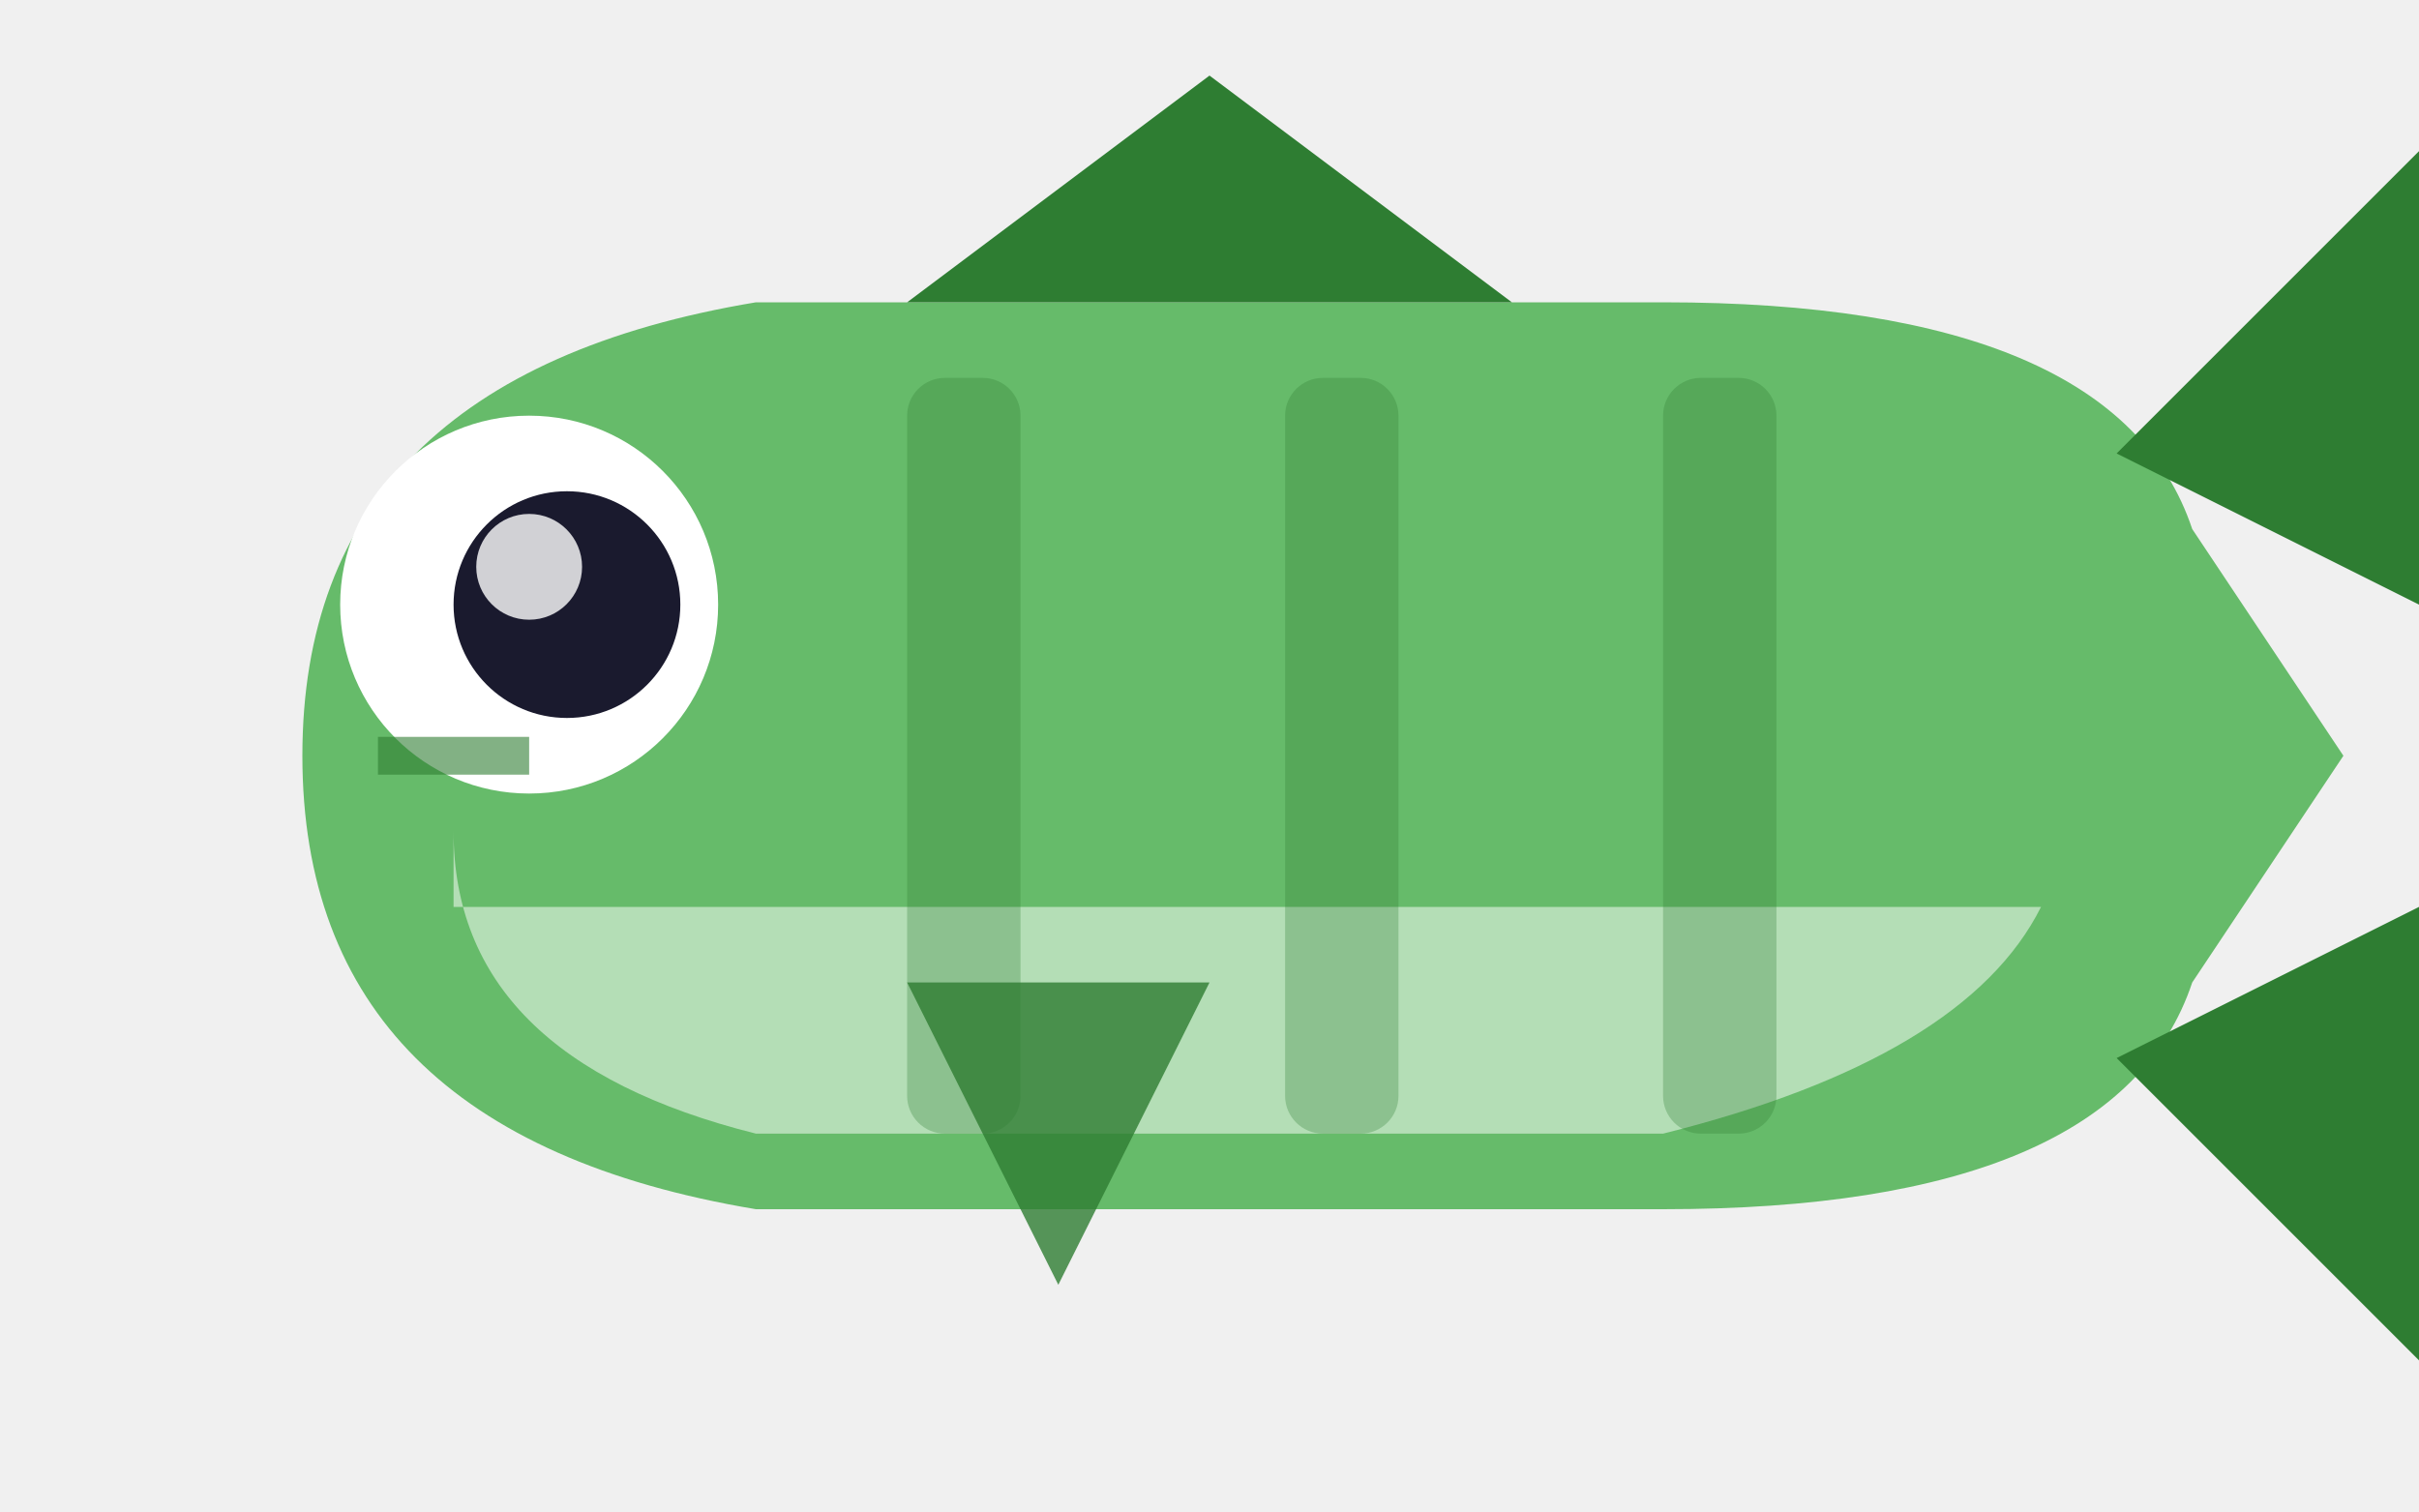
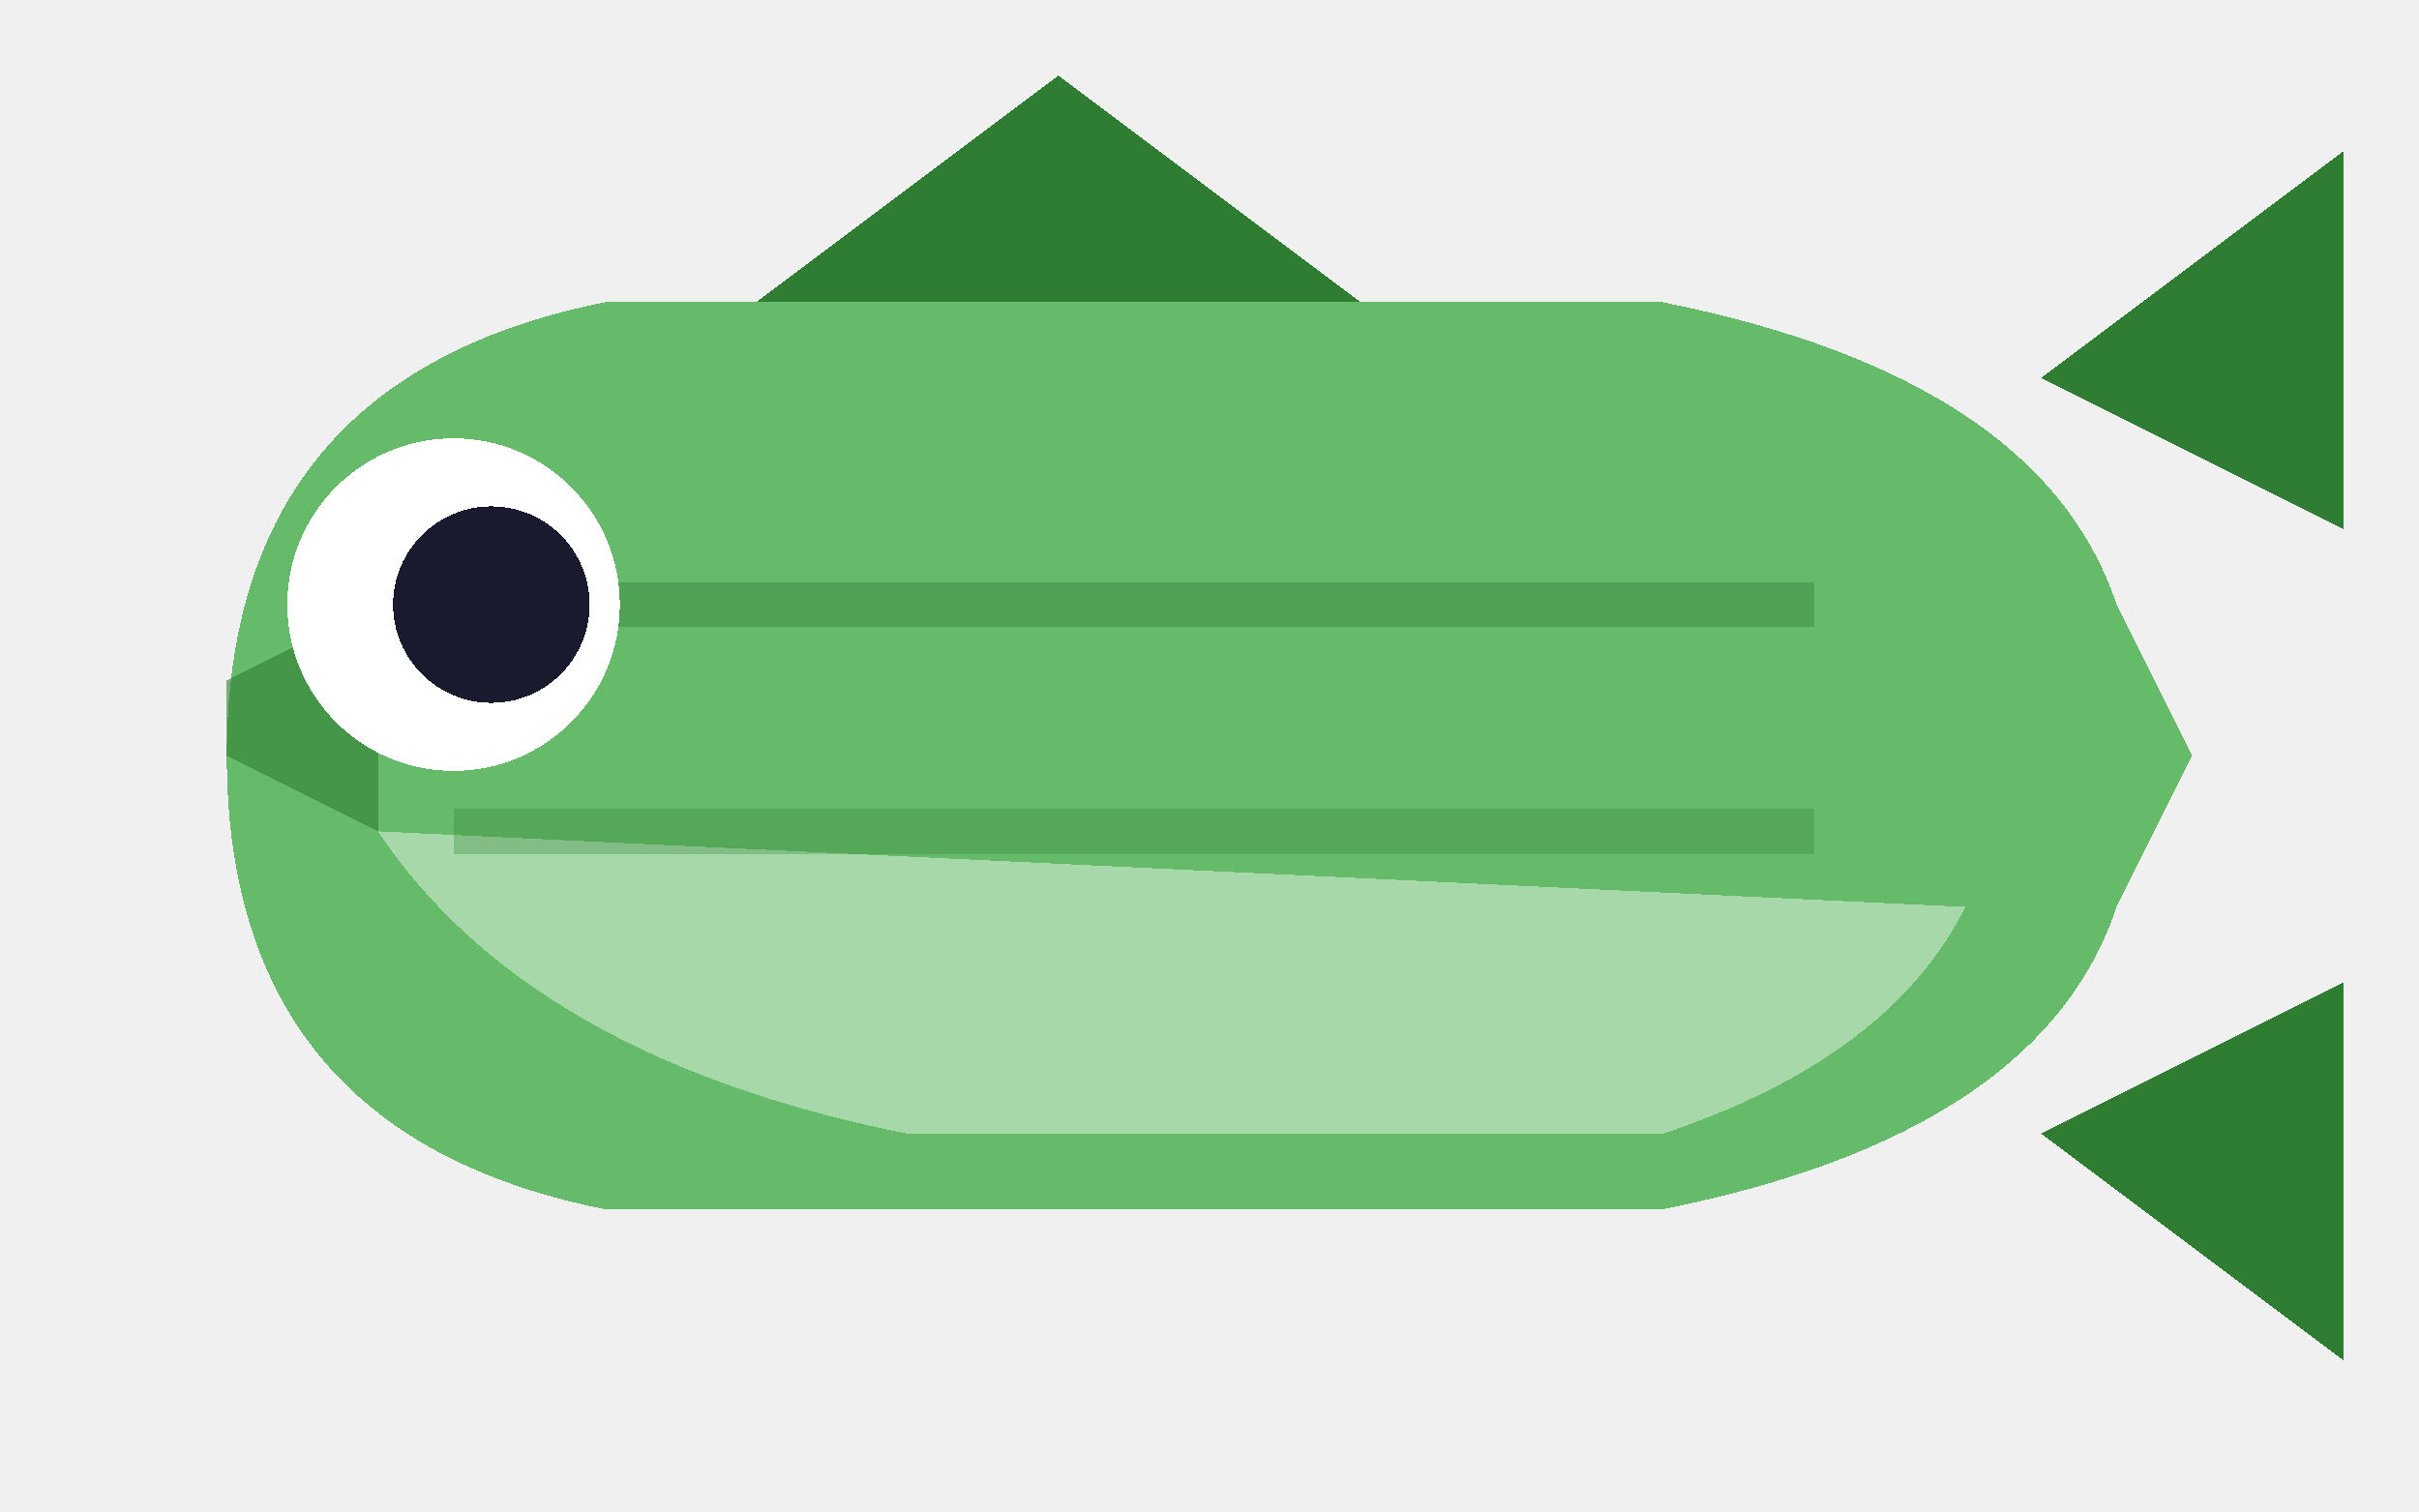
- <svg xmlns="http://www.w3.org/2000/svg" viewBox="0 0 32 20" width="64" height="40">
-   <path d="M4,10 Q4,5 10,4 L22,4 Q28,4 29,7 L31,10 L29,13 Q28,16 22,16 L10,16 Q4,15 4,10 Z" fill="#66BB6A" />
-   <path d="M6,11 Q6,14 10,15 L22,15 Q26,14 27,12 L6,12 Z" fill="#E8F5E9" opacity="0.6" />
-   <path d="M28,6 L32,2 L32,8 Z" fill="#2E7D32" />
-   <path d="M28,14 L32,18 L32,12 Z" fill="#2E7D32" />
-   <path d="M12,4 L16,1 L20,4 Z" fill="#2E7D32" />
-   <path d="M12,13 L14,17 L16,13 Z" fill="#2E7D32" opacity="0.8" />
-   <circle cx="7" cy="8" r="2.5" fill="white" />
-   <circle cx="7.5" cy="8" r="1.5" fill="#1a1a2e" />
-   <circle cx="7" cy="7.5" r="0.7" fill="white" opacity="0.8" />
-   <rect x="12" y="5" width="1.5" height="10" fill="#2E7D32" opacity="0.3" rx="0.5" />
-   <rect x="17" y="5" width="1.5" height="10" fill="#2E7D32" opacity="0.3" rx="0.5" />
-   <rect x="22" y="5" width="1.5" height="10" fill="#2E7D32" opacity="0.3" rx="0.5" />
-   <line x1="5" y1="10" x2="7" y2="10" stroke="#2E7D32" stroke-width="0.5" opacity="0.6" />
+ <svg xmlns="http://www.w3.org/2000/svg" viewBox="0 0 32 20" width="64" height="40" shape-rendering="crispEdges">
+   <path d="M3,10 Q3,5 8,4 L22,4 Q27,5 28,8 L29,10 L28,12 Q27,15 22,16 L8,16 Q3,15 3,10 Z" fill="#66BB6A" />
+   <path d="M5,11 Q7,14 12,15 L22,15 Q25,14 26,12 Z" fill="#E8F5E9" opacity="0.5" />
+   <path d="M27,5 L31,2 L31,7 Z" fill="#2E7D32" />
+   <path d="M27,15 L31,18 L31,13 Z" fill="#2E7D32" />
+   <path d="M10,4 L14,1 L18,4 Z" fill="#2E7D32" />
+   <line x1="6" y1="8" x2="24" y2="8" stroke="#2E7D32" stroke-width="0.6" opacity="0.4" />
+   <line x1="6" y1="11" x2="24" y2="11" stroke="#2E7D32" stroke-width="0.6" opacity="0.3" />
+   <path d="M3,9 L5,8 L5,11 L3,10 Z" fill="#2E7D32" opacity="0.6" />
+   <circle cx="6" cy="8" r="2.2" fill="white" />
+   <circle cx="6.5" cy="8" r="1.3" fill="#1a1a2e" />
</svg>
